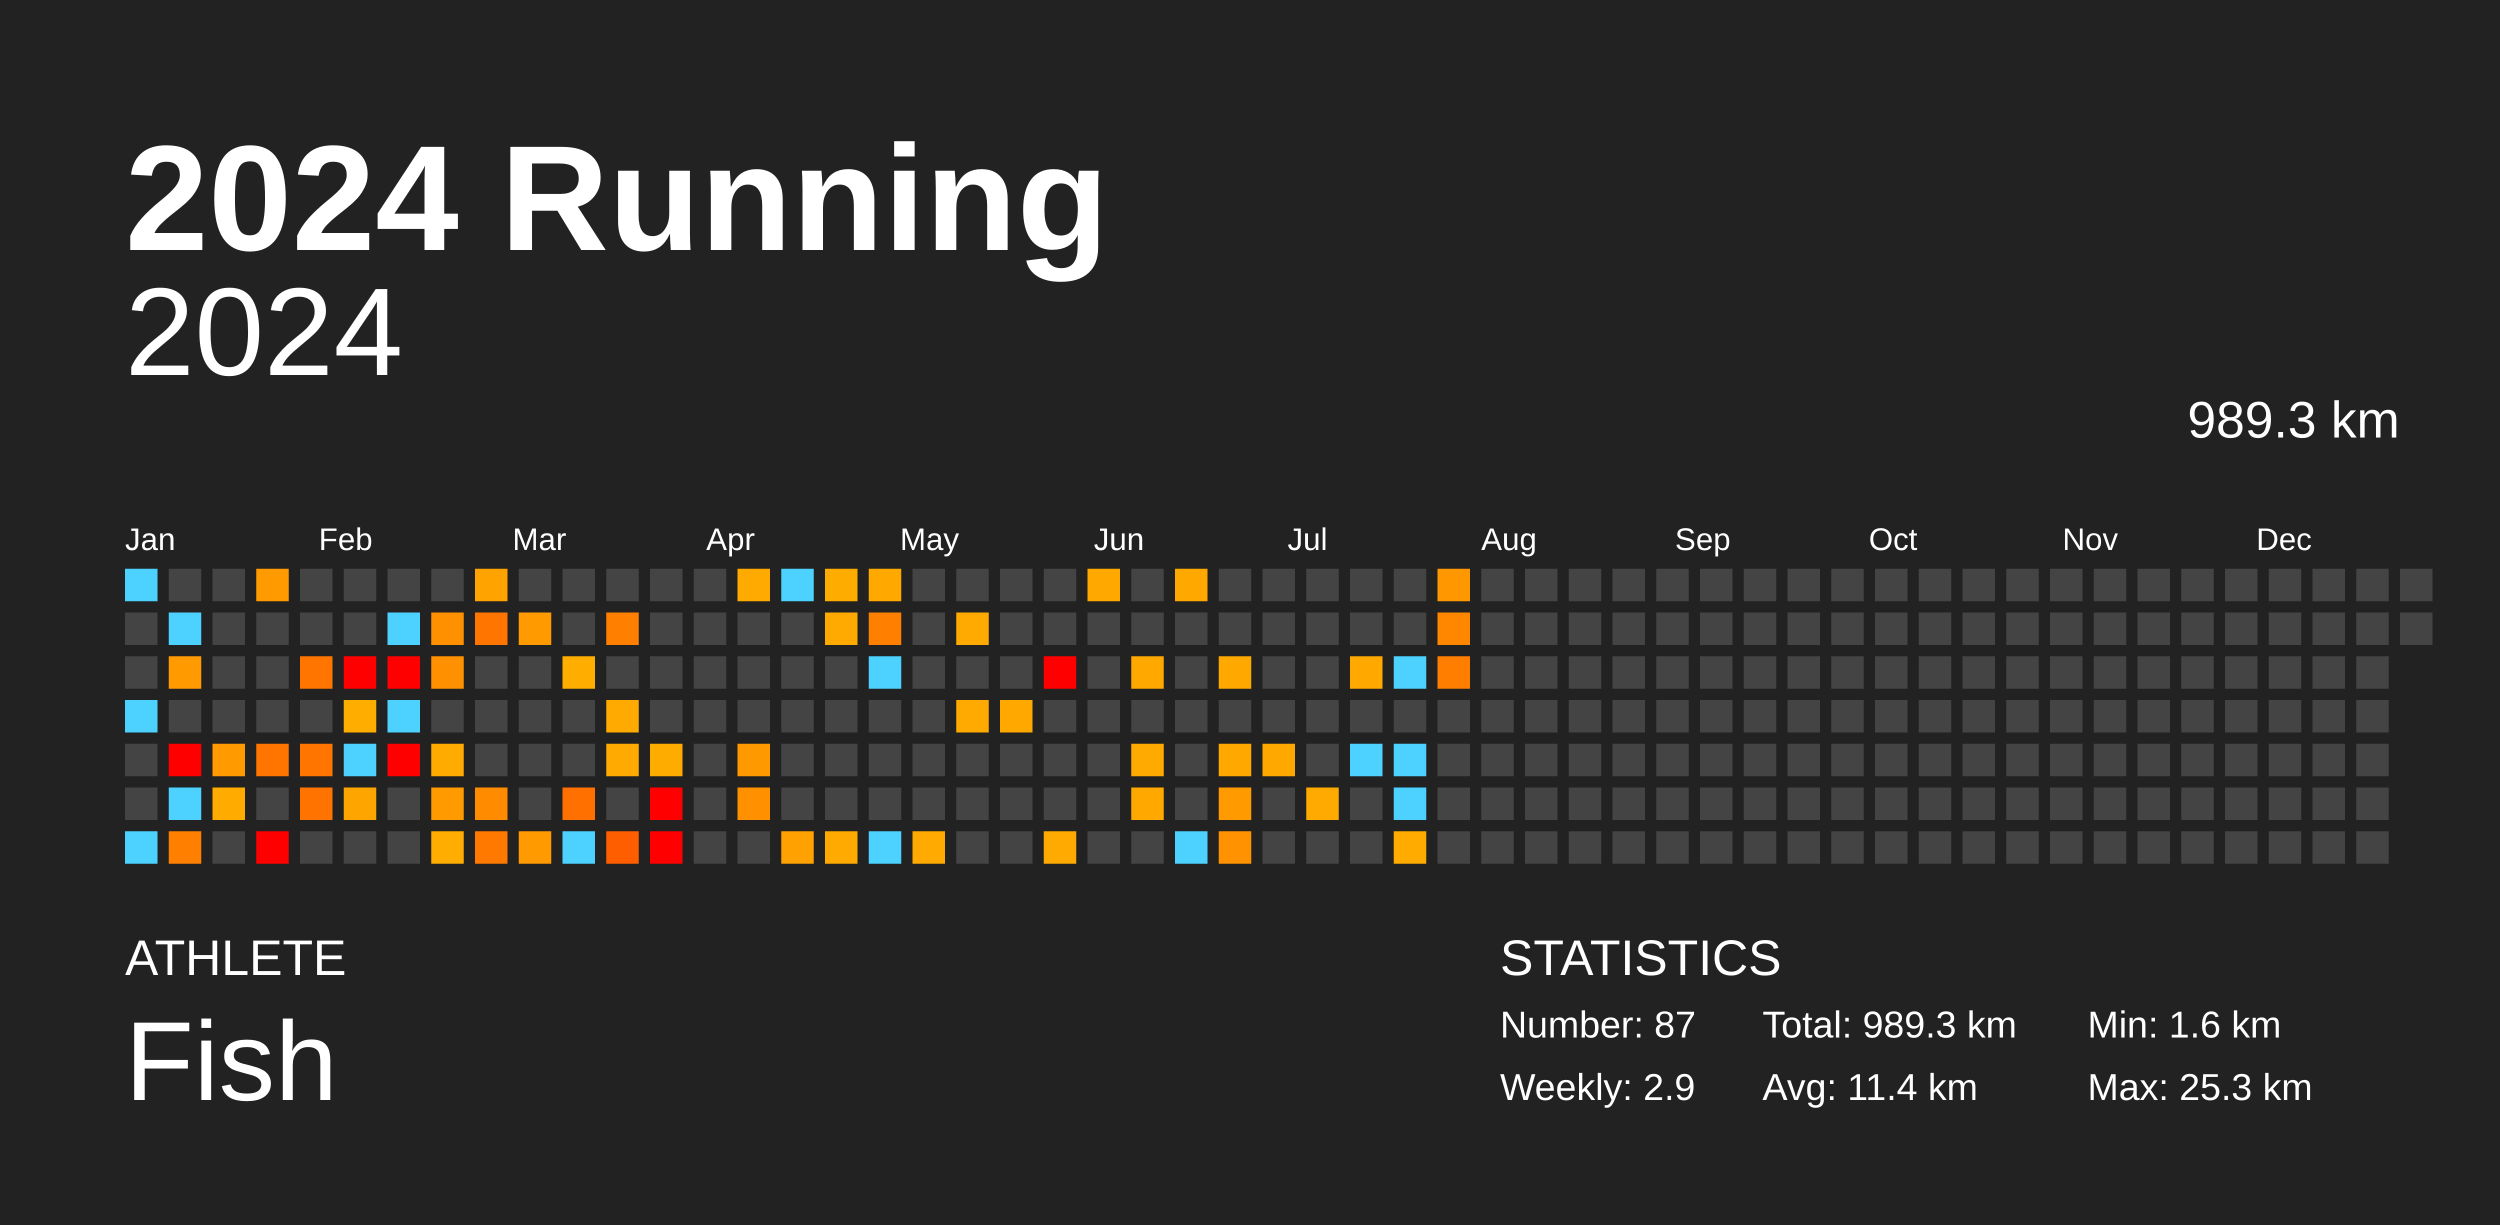
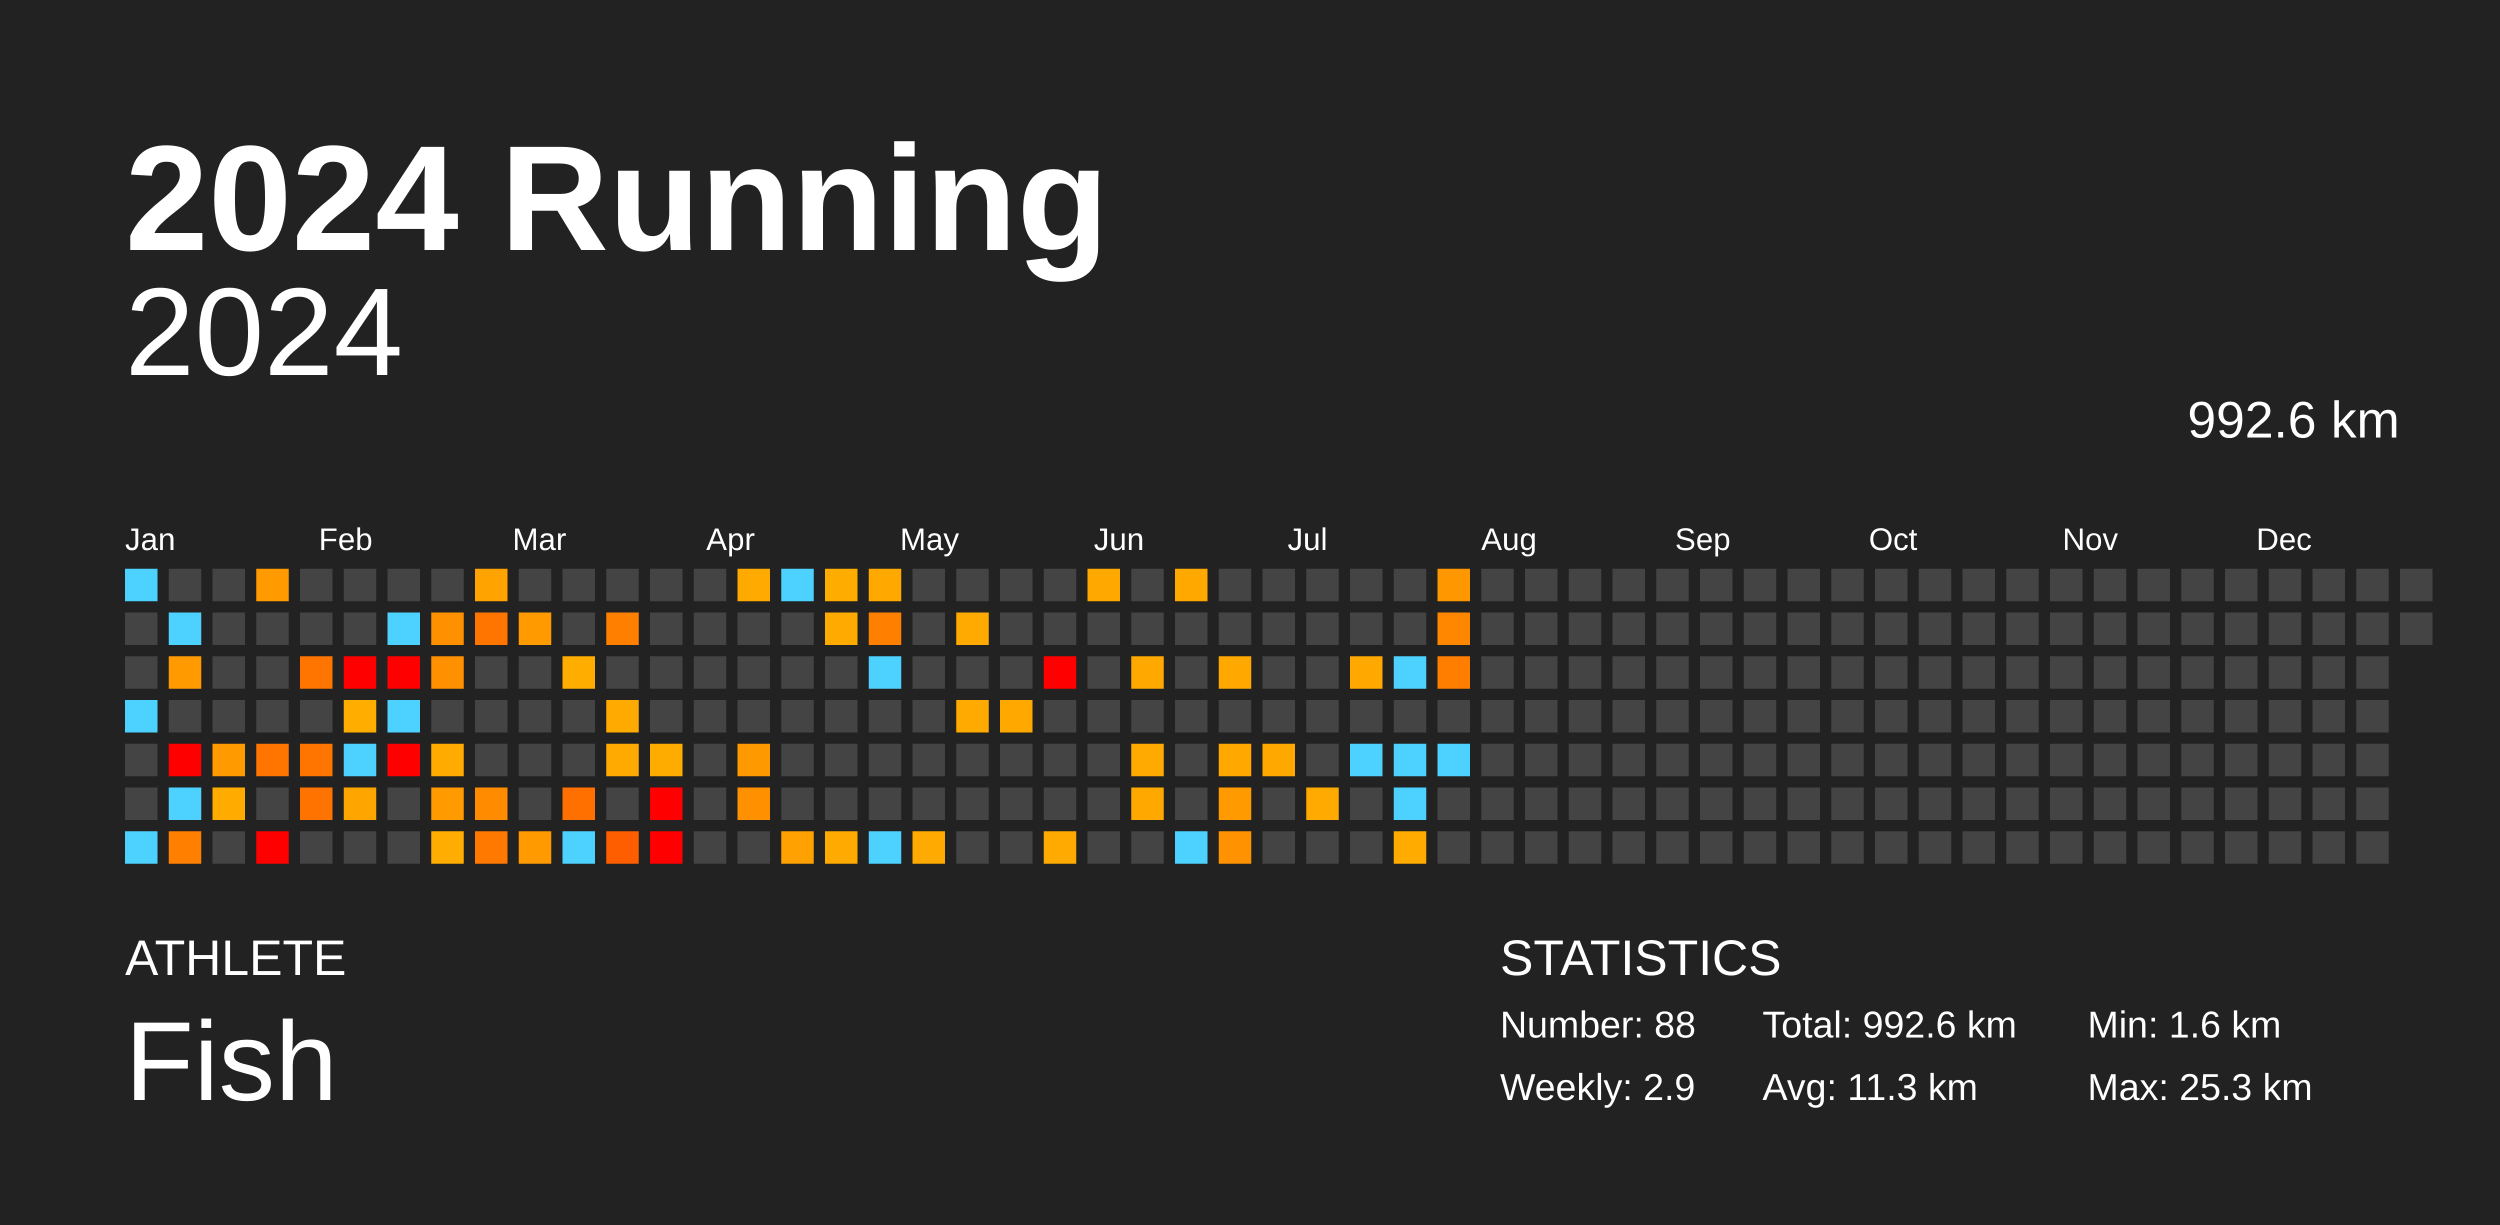
<svg xmlns="http://www.w3.org/2000/svg" baseProfile="full" height="98mm" version="1.1" viewBox="0,0,200,98" width="200mm">
  <defs />
  <rect fill="#222222" height="98" width="200" x="0" y="0" />
  <text fill="#FFFFFF" style="font-size:12px; font-family:Arial; font-weight:bold;" x="10" y="20">2024 Running</text>
  <text fill="#FFFFFF" style="font-size:4px; font-family:Arial" x="10" y="78">ATHLETE</text>
  <text fill="#FFFFFF" style="font-size:9px; font-family:Arial" x="10" y="88">Fish</text>
  <text fill="#FFFFFF" style="font-size:4px; font-family:Arial" x="120" y="78">STATISTICS</text>
-   <text fill="#FFFFFF" style="font-size:3px; font-family:Arial" x="120" y="83">Number: 87</text>
+   <text fill="#FFFFFF" style="font-size:3px; font-family:Arial" x="120" y="83">Number: 88</text>
  <text fill="#FFFFFF" style="font-size:3px; font-family:Arial" x="120" y="88">Weekly: 2.9</text>
-   <text fill="#FFFFFF" style="font-size:3px; font-family:Arial" x="141" y="83">Total: 989.3 km</text>
-   <text fill="#FFFFFF" style="font-size:3px; font-family:Arial" x="141" y="88">Avg: 11.4 km</text>
+   <text fill="#FFFFFF" style="font-size:3px; font-family:Arial" x="141" y="83">Total: 992.6 km</text>
+   <text fill="#FFFFFF" style="font-size:3px; font-family:Arial" x="141" y="88">Avg: 11.3 km</text>
  <text fill="#FFFFFF" style="font-size:3px; font-family:Arial" x="167" y="83">Min: 1.6 km</text>
  <text fill="#FFFFFF" style="font-size:3px; font-family:Arial" x="167" y="88">Max: 25.3 km</text>
  <text alignment-baseline="hanging" fill="#FFFFFF" style="font-size:10.0px; font-family:Arial;" x="10" y="30">2024</text>
-   <text alignment-baseline="hanging" fill="#FFFFFF" style="font-size:4.125px; font-family:Arial;" x="175" y="35">989.3 km</text>
+   <text alignment-baseline="hanging" fill="#FFFFFF" style="font-size:4.125px; font-family:Arial;" x="175" y="35">992.6 km</text>
  <text fill="#FFFFFF" style="font-size:2.5px; font-family:Arial" x="10.0" y="44">Jan</text>
  <text fill="#FFFFFF" style="font-size:2.5px; font-family:Arial" x="25.5" y="44">Feb</text>
  <text fill="#FFFFFF" style="font-size:2.5px; font-family:Arial" x="41.0" y="44">Mar</text>
  <text fill="#FFFFFF" style="font-size:2.5px; font-family:Arial" x="56.5" y="44">Apr</text>
  <text fill="#FFFFFF" style="font-size:2.5px; font-family:Arial" x="72.0" y="44">May</text>
  <text fill="#FFFFFF" style="font-size:2.5px; font-family:Arial" x="87.5" y="44">Jun</text>
  <text fill="#FFFFFF" style="font-size:2.5px; font-family:Arial" x="103.0" y="44">Jul</text>
  <text fill="#FFFFFF" style="font-size:2.5px; font-family:Arial" x="118.5" y="44">Aug</text>
  <text fill="#FFFFFF" style="font-size:2.5px; font-family:Arial" x="134.0" y="44">Sep</text>
  <text fill="#FFFFFF" style="font-size:2.5px; font-family:Arial" x="149.5" y="44">Oct</text>
  <text fill="#FFFFFF" style="font-size:2.5px; font-family:Arial" x="165.0" y="44">Nov</text>
  <text fill="#FFFFFF" style="font-size:2.5px; font-family:Arial" x="180.5" y="44">Dec</text>
  <rect fill="#4dd2ff" height="2.6" width="2.6" x="10.0" y="45.5" />
  <rect fill="#444444" height="2.6" width="2.6" x="10.0" y="49.0" />
  <rect fill="#444444" height="2.6" width="2.6" x="10.0" y="52.5" />
  <rect fill="#4dd2ff" height="2.6" width="2.6" x="10.0" y="56.0" />
  <rect fill="#444444" height="2.6" width="2.6" x="10.0" y="59.5" />
  <rect fill="#444444" height="2.6" width="2.6" x="10.0" y="63.0" />
  <rect fill="#4dd2ff" height="2.6" width="2.6" x="10.0" y="66.5" />
  <rect fill="#444444" height="2.6" width="2.6" x="13.5" y="45.5" />
  <rect fill="#4dd2ff" height="2.6" width="2.6" x="13.5" y="49.0" />
  <rect fill="#ff9b00" height="2.6" width="2.6" x="13.5" y="52.5" />
  <rect fill="#444444" height="2.6" width="2.6" x="13.5" y="56.0" />
  <rect fill="red" height="2.6" width="2.6" x="13.5" y="59.5" />
  <rect fill="#4dd2ff" height="2.6" width="2.6" x="13.5" y="63.0" />
  <rect fill="#ff7f00" height="2.6" width="2.6" x="13.5" y="66.5" />
  <rect fill="#444444" height="2.6" width="2.6" x="17.0" y="45.5" />
  <rect fill="#444444" height="2.6" width="2.6" x="17.0" y="49.0" />
  <rect fill="#444444" height="2.6" width="2.6" x="17.0" y="52.5" />
  <rect fill="#444444" height="2.6" width="2.6" x="17.0" y="56.0" />
  <rect fill="#ff9b00" height="2.6" width="2.6" x="17.0" y="59.5" />
  <rect fill="#ffab00" height="2.6" width="2.6" x="17.0" y="63.0" />
  <rect fill="#444444" height="2.6" width="2.6" x="17.0" y="66.5" />
  <rect fill="#ff9b00" height="2.6" width="2.6" x="20.5" y="45.5" />
  <rect fill="#444444" height="2.6" width="2.6" x="20.5" y="49.0" />
  <rect fill="#444444" height="2.6" width="2.6" x="20.5" y="52.5" />
  <rect fill="#444444" height="2.6" width="2.6" x="20.5" y="56.0" />
  <rect fill="#ff7500" height="2.6" width="2.6" x="20.5" y="59.5" />
  <rect fill="#444444" height="2.6" width="2.6" x="20.5" y="63.0" />
  <rect fill="red" height="2.6" width="2.6" x="20.5" y="66.5" />
  <rect fill="#444444" height="2.6" width="2.6" x="24.0" y="45.5" />
  <rect fill="#444444" height="2.6" width="2.6" x="24.0" y="49.0" />
  <rect fill="#ff7500" height="2.6" width="2.6" x="24.0" y="52.5" />
  <rect fill="#444444" height="2.6" width="2.6" x="24.0" y="56.0" />
  <rect fill="#ff7500" height="2.6" width="2.6" x="24.0" y="59.5" />
  <rect fill="#ff7400" height="2.6" width="2.6" x="24.0" y="63.0" />
  <rect fill="#444444" height="2.6" width="2.6" x="24.0" y="66.5" />
  <rect fill="#444444" height="2.6" width="2.6" x="27.5" y="45.5" />
  <rect fill="#444444" height="2.6" width="2.6" x="27.5" y="49.0" />
  <rect fill="red" height="2.6" width="2.6" x="27.5" y="52.5" />
  <rect fill="#ffae00" height="2.6" width="2.6" x="27.5" y="56.0" />
  <rect fill="#4dd2ff" height="2.6" width="2.6" x="27.5" y="59.5" />
  <rect fill="#ffa500" height="2.6" width="2.6" x="27.5" y="63.0" />
  <rect fill="#444444" height="2.6" width="2.6" x="27.5" y="66.5" />
  <rect fill="#444444" height="2.6" width="2.6" x="31.0" y="45.5" />
  <rect fill="#4dd2ff" height="2.6" width="2.6" x="31.0" y="49.0" />
  <rect fill="red" height="2.6" width="2.6" x="31.0" y="52.5" />
  <rect fill="#4dd2ff" height="2.6" width="2.6" x="31.0" y="56.0" />
  <rect fill="red" height="2.6" width="2.6" x="31.0" y="59.5" />
  <rect fill="#444444" height="2.6" width="2.6" x="31.0" y="63.0" />
  <rect fill="#444444" height="2.6" width="2.6" x="31.0" y="66.5" />
  <rect fill="#444444" height="2.6" width="2.6" x="34.5" y="45.5" />
  <rect fill="#ff9000" height="2.6" width="2.6" x="34.5" y="49.0" />
  <rect fill="#ff9100" height="2.6" width="2.6" x="34.5" y="52.5" />
  <rect fill="#444444" height="2.6" width="2.6" x="34.5" y="56.0" />
  <rect fill="#ffab00" height="2.6" width="2.6" x="34.5" y="59.5" />
  <rect fill="#ff9a00" height="2.6" width="2.6" x="34.5" y="63.0" />
  <rect fill="#ffad00" height="2.6" width="2.6" x="34.5" y="66.5" />
  <rect fill="#ffa300" height="2.6" width="2.6" x="38.0" y="45.5" />
  <rect fill="#ff7500" height="2.6" width="2.6" x="38.0" y="49.0" />
  <rect fill="#444444" height="2.6" width="2.6" x="38.0" y="52.5" />
  <rect fill="#444444" height="2.6" width="2.6" x="38.0" y="56.0" />
  <rect fill="#444444" height="2.6" width="2.6" x="38.0" y="59.5" />
  <rect fill="#ff8c00" height="2.6" width="2.6" x="38.0" y="63.0" />
  <rect fill="#ff7800" height="2.6" width="2.6" x="38.0" y="66.5" />
  <rect fill="#444444" height="2.6" width="2.6" x="41.5" y="45.5" />
  <rect fill="#ff9b00" height="2.6" width="2.6" x="41.5" y="49.0" />
  <rect fill="#444444" height="2.6" width="2.6" x="41.5" y="52.5" />
  <rect fill="#444444" height="2.6" width="2.6" x="41.5" y="56.0" />
  <rect fill="#444444" height="2.6" width="2.6" x="41.5" y="59.5" />
  <rect fill="#444444" height="2.6" width="2.6" x="41.5" y="63.0" />
  <rect fill="#ff9a00" height="2.6" width="2.6" x="41.5" y="66.5" />
  <rect fill="#444444" height="2.6" width="2.6" x="45.0" y="45.5" />
  <rect fill="#444444" height="2.6" width="2.6" x="45.0" y="49.0" />
  <rect fill="#ffae00" height="2.6" width="2.6" x="45.0" y="52.5" />
  <rect fill="#444444" height="2.6" width="2.6" x="45.0" y="56.0" />
  <rect fill="#444444" height="2.6" width="2.6" x="45.0" y="59.5" />
  <rect fill="#ff7000" height="2.6" width="2.6" x="45.0" y="63.0" />
  <rect fill="#4dd2ff" height="2.6" width="2.6" x="45.0" y="66.5" />
  <rect fill="#444444" height="2.6" width="2.6" x="48.5" y="45.5" />
  <rect fill="#ff7f00" height="2.6" width="2.6" x="48.5" y="49.0" />
  <rect fill="#444444" height="2.6" width="2.6" x="48.5" y="52.5" />
  <rect fill="#ffaa00" height="2.6" width="2.6" x="48.5" y="56.0" />
  <rect fill="#ffaa00" height="2.6" width="2.6" x="48.5" y="59.5" />
  <rect fill="#444444" height="2.6" width="2.6" x="48.5" y="63.0" />
  <rect fill="#ff5e00" height="2.6" width="2.6" x="48.5" y="66.5" />
  <rect fill="#444444" height="2.6" width="2.6" x="52.0" y="45.5" />
  <rect fill="#444444" height="2.6" width="2.6" x="52.0" y="49.0" />
  <rect fill="#444444" height="2.6" width="2.6" x="52.0" y="52.5" />
  <rect fill="#444444" height="2.6" width="2.6" x="52.0" y="56.0" />
  <rect fill="#ffac00" height="2.6" width="2.6" x="52.0" y="59.5" />
  <rect fill="red" height="2.6" width="2.6" x="52.0" y="63.0" />
  <rect fill="red" height="2.6" width="2.6" x="52.0" y="66.5" />
  <rect fill="#444444" height="2.6" width="2.6" x="55.5" y="45.5" />
  <rect fill="#444444" height="2.6" width="2.6" x="55.5" y="49.0" />
  <rect fill="#444444" height="2.6" width="2.6" x="55.5" y="52.5" />
  <rect fill="#444444" height="2.6" width="2.6" x="55.5" y="56.0" />
  <rect fill="#444444" height="2.6" width="2.6" x="55.5" y="59.5" />
  <rect fill="#444444" height="2.6" width="2.6" x="55.5" y="63.0" />
  <rect fill="#444444" height="2.6" width="2.6" x="55.5" y="66.5" />
  <rect fill="#ffaa00" height="2.6" width="2.6" x="59.0" y="45.5" />
  <rect fill="#444444" height="2.6" width="2.6" x="59.0" y="49.0" />
  <rect fill="#444444" height="2.6" width="2.6" x="59.0" y="52.5" />
  <rect fill="#444444" height="2.6" width="2.6" x="59.0" y="56.0" />
  <rect fill="#ff9900" height="2.6" width="2.6" x="59.0" y="59.5" />
  <rect fill="#ff9100" height="2.6" width="2.6" x="59.0" y="63.0" />
  <rect fill="#444444" height="2.6" width="2.6" x="59.0" y="66.5" />
  <rect fill="#4dd2ff" height="2.6" width="2.6" x="62.5" y="45.5" />
  <rect fill="#444444" height="2.6" width="2.6" x="62.5" y="49.0" />
  <rect fill="#444444" height="2.6" width="2.6" x="62.5" y="52.5" />
  <rect fill="#444444" height="2.6" width="2.6" x="62.5" y="56.0" />
  <rect fill="#444444" height="2.6" width="2.6" x="62.5" y="59.5" />
  <rect fill="#444444" height="2.6" width="2.6" x="62.5" y="63.0" />
  <rect fill="#ffa100" height="2.6" width="2.6" x="62.5" y="66.5" />
  <rect fill="#ffac00" height="2.6" width="2.6" x="66.0" y="45.5" />
  <rect fill="#ffaa00" height="2.6" width="2.6" x="66.0" y="49.0" />
  <rect fill="#444444" height="2.6" width="2.6" x="66.0" y="52.5" />
  <rect fill="#444444" height="2.6" width="2.6" x="66.0" y="56.0" />
  <rect fill="#444444" height="2.6" width="2.6" x="66.0" y="59.5" />
  <rect fill="#444444" height="2.6" width="2.6" x="66.0" y="63.0" />
  <rect fill="#ffaa00" height="2.6" width="2.6" x="66.0" y="66.5" />
  <rect fill="#ffa800" height="2.6" width="2.6" x="69.5" y="45.5" />
  <rect fill="#ff7f00" height="2.6" width="2.6" x="69.5" y="49.0" />
  <rect fill="#4dd2ff" height="2.6" width="2.6" x="69.5" y="52.5" />
  <rect fill="#444444" height="2.6" width="2.6" x="69.5" y="56.0" />
  <rect fill="#444444" height="2.6" width="2.6" x="69.5" y="59.5" />
  <rect fill="#444444" height="2.6" width="2.6" x="69.5" y="63.0" />
  <rect fill="#4dd2ff" height="2.6" width="2.6" x="69.5" y="66.5" />
  <rect fill="#444444" height="2.6" width="2.6" x="73.0" y="45.5" />
  <rect fill="#444444" height="2.6" width="2.6" x="73.0" y="49.0" />
  <rect fill="#444444" height="2.6" width="2.6" x="73.0" y="52.5" />
  <rect fill="#444444" height="2.6" width="2.6" x="73.0" y="56.0" />
  <rect fill="#444444" height="2.6" width="2.6" x="73.0" y="59.5" />
  <rect fill="#444444" height="2.6" width="2.6" x="73.0" y="63.0" />
  <rect fill="#ffaa00" height="2.6" width="2.6" x="73.0" y="66.5" />
  <rect fill="#444444" height="2.6" width="2.6" x="76.5" y="45.5" />
  <rect fill="#ffaa00" height="2.6" width="2.6" x="76.5" y="49.0" />
  <rect fill="#444444" height="2.6" width="2.6" x="76.5" y="52.5" />
  <rect fill="#ffaa00" height="2.6" width="2.6" x="76.5" y="56.0" />
  <rect fill="#444444" height="2.6" width="2.6" x="76.5" y="59.5" />
  <rect fill="#444444" height="2.6" width="2.6" x="76.5" y="63.0" />
  <rect fill="#444444" height="2.6" width="2.6" x="76.5" y="66.5" />
  <rect fill="#444444" height="2.6" width="2.6" x="80.0" y="45.5" />
  <rect fill="#444444" height="2.6" width="2.6" x="80.0" y="49.0" />
  <rect fill="#444444" height="2.6" width="2.6" x="80.0" y="52.5" />
  <rect fill="#ffa800" height="2.6" width="2.6" x="80.0" y="56.0" />
  <rect fill="#444444" height="2.6" width="2.6" x="80.0" y="59.5" />
  <rect fill="#444444" height="2.6" width="2.6" x="80.0" y="63.0" />
  <rect fill="#444444" height="2.6" width="2.6" x="80.0" y="66.5" />
  <rect fill="#444444" height="2.6" width="2.6" x="83.5" y="45.5" />
  <rect fill="#444444" height="2.6" width="2.6" x="83.5" y="49.0" />
  <rect fill="red" height="2.6" width="2.6" x="83.5" y="52.5" />
  <rect fill="#444444" height="2.6" width="2.6" x="83.5" y="56.0" />
  <rect fill="#444444" height="2.6" width="2.6" x="83.5" y="59.5" />
  <rect fill="#444444" height="2.6" width="2.6" x="83.5" y="63.0" />
  <rect fill="#ffaa00" height="2.6" width="2.6" x="83.5" y="66.5" />
  <rect fill="#ffa900" height="2.6" width="2.6" x="87.0" y="45.5" />
  <rect fill="#444444" height="2.6" width="2.6" x="87.0" y="49.0" />
  <rect fill="#444444" height="2.6" width="2.6" x="87.0" y="52.5" />
  <rect fill="#444444" height="2.6" width="2.6" x="87.0" y="56.0" />
  <rect fill="#444444" height="2.6" width="2.6" x="87.0" y="59.5" />
  <rect fill="#444444" height="2.6" width="2.6" x="87.0" y="63.0" />
  <rect fill="#444444" height="2.6" width="2.6" x="87.0" y="66.5" />
  <rect fill="#444444" height="2.6" width="2.6" x="90.5" y="45.5" />
  <rect fill="#444444" height="2.6" width="2.6" x="90.5" y="49.0" />
  <rect fill="#ffa800" height="2.6" width="2.6" x="90.5" y="52.5" />
  <rect fill="#444444" height="2.6" width="2.6" x="90.5" y="56.0" />
  <rect fill="#ffaa00" height="2.6" width="2.6" x="90.5" y="59.5" />
  <rect fill="#ffa900" height="2.6" width="2.6" x="90.5" y="63.0" />
  <rect fill="#444444" height="2.6" width="2.6" x="90.5" y="66.5" />
  <rect fill="#ffa900" height="2.6" width="2.6" x="94.0" y="45.5" />
  <rect fill="#444444" height="2.6" width="2.6" x="94.0" y="49.0" />
  <rect fill="#444444" height="2.6" width="2.6" x="94.0" y="52.5" />
  <rect fill="#444444" height="2.6" width="2.6" x="94.0" y="56.0" />
  <rect fill="#444444" height="2.6" width="2.6" x="94.0" y="59.5" />
  <rect fill="#444444" height="2.6" width="2.6" x="94.0" y="63.0" />
  <rect fill="#4dd2ff" height="2.6" width="2.6" x="94.0" y="66.5" />
  <rect fill="#444444" height="2.6" width="2.6" x="97.5" y="45.5" />
  <rect fill="#444444" height="2.6" width="2.6" x="97.5" y="49.0" />
  <rect fill="#ffa900" height="2.6" width="2.6" x="97.5" y="52.5" />
  <rect fill="#444444" height="2.6" width="2.6" x="97.5" y="56.0" />
  <rect fill="#ffa800" height="2.6" width="2.6" x="97.5" y="59.5" />
  <rect fill="#ff9b00" height="2.6" width="2.6" x="97.5" y="63.0" />
  <rect fill="#ff9200" height="2.6" width="2.6" x="97.5" y="66.5" />
  <rect fill="#444444" height="2.6" width="2.6" x="101.0" y="45.5" />
  <rect fill="#444444" height="2.6" width="2.6" x="101.0" y="49.0" />
  <rect fill="#444444" height="2.6" width="2.6" x="101.0" y="52.5" />
  <rect fill="#444444" height="2.6" width="2.6" x="101.0" y="56.0" />
  <rect fill="#ffa900" height="2.6" width="2.6" x="101.0" y="59.5" />
  <rect fill="#444444" height="2.6" width="2.6" x="101.0" y="63.0" />
  <rect fill="#444444" height="2.6" width="2.6" x="101.0" y="66.5" />
  <rect fill="#444444" height="2.6" width="2.6" x="104.5" y="45.5" />
  <rect fill="#444444" height="2.6" width="2.6" x="104.5" y="49.0" />
  <rect fill="#444444" height="2.6" width="2.6" x="104.5" y="52.5" />
  <rect fill="#444444" height="2.6" width="2.6" x="104.5" y="56.0" />
  <rect fill="#444444" height="2.6" width="2.6" x="104.5" y="59.5" />
  <rect fill="#ffaa00" height="2.6" width="2.6" x="104.5" y="63.0" />
  <rect fill="#444444" height="2.6" width="2.6" x="104.5" y="66.5" />
  <rect fill="#444444" height="2.6" width="2.6" x="108.0" y="45.5" />
  <rect fill="#444444" height="2.6" width="2.6" x="108.0" y="49.0" />
  <rect fill="#ffa900" height="2.6" width="2.6" x="108.0" y="52.5" />
  <rect fill="#444444" height="2.6" width="2.6" x="108.0" y="56.0" />
  <rect fill="#4dd2ff" height="2.6" width="2.6" x="108.0" y="59.5" />
  <rect fill="#444444" height="2.6" width="2.6" x="108.0" y="63.0" />
  <rect fill="#444444" height="2.6" width="2.6" x="108.0" y="66.5" />
  <rect fill="#444444" height="2.6" width="2.6" x="111.5" y="45.5" />
  <rect fill="#444444" height="2.6" width="2.6" x="111.5" y="49.0" />
  <rect fill="#4dd2ff" height="2.6" width="2.6" x="111.5" y="52.5" />
  <rect fill="#444444" height="2.6" width="2.6" x="111.5" y="56.0" />
  <rect fill="#4dd2ff" height="2.6" width="2.6" x="111.5" y="59.5" />
  <rect fill="#4dd2ff" height="2.6" width="2.6" x="111.5" y="63.0" />
  <rect fill="#ffab00" height="2.6" width="2.6" x="111.5" y="66.5" />
  <rect fill="#ff9700" height="2.6" width="2.6" x="115.0" y="45.5" />
  <rect fill="#ff8700" height="2.6" width="2.6" x="115.0" y="49.0" />
  <rect fill="#ff7e00" height="2.6" width="2.6" x="115.0" y="52.5" />
  <rect fill="#444444" height="2.6" width="2.6" x="115.0" y="56.0" />
-   <rect fill="#444444" height="2.6" width="2.6" x="115.0" y="59.5" />
+   <rect fill="#4dd2ff" height="2.6" width="2.6" x="115.0" y="59.5" />
  <rect fill="#444444" height="2.6" width="2.6" x="115.0" y="63.0" />
  <rect fill="#444444" height="2.6" width="2.6" x="115.0" y="66.5" />
  <rect fill="#444444" height="2.6" width="2.6" x="118.5" y="45.5" />
  <rect fill="#444444" height="2.6" width="2.6" x="118.5" y="49.0" />
  <rect fill="#444444" height="2.6" width="2.6" x="118.5" y="52.5" />
  <rect fill="#444444" height="2.6" width="2.6" x="118.5" y="56.0" />
  <rect fill="#444444" height="2.6" width="2.6" x="118.5" y="59.5" />
  <rect fill="#444444" height="2.6" width="2.6" x="118.5" y="63.0" />
  <rect fill="#444444" height="2.6" width="2.6" x="118.5" y="66.5" />
  <rect fill="#444444" height="2.6" width="2.6" x="122.0" y="45.5" />
  <rect fill="#444444" height="2.6" width="2.6" x="122.0" y="49.0" />
  <rect fill="#444444" height="2.6" width="2.6" x="122.0" y="52.5" />
  <rect fill="#444444" height="2.6" width="2.6" x="122.0" y="56.0" />
  <rect fill="#444444" height="2.6" width="2.6" x="122.0" y="59.5" />
  <rect fill="#444444" height="2.6" width="2.6" x="122.0" y="63.0" />
  <rect fill="#444444" height="2.6" width="2.6" x="122.0" y="66.5" />
  <rect fill="#444444" height="2.6" width="2.6" x="125.5" y="45.5" />
  <rect fill="#444444" height="2.6" width="2.6" x="125.5" y="49.0" />
  <rect fill="#444444" height="2.6" width="2.6" x="125.5" y="52.5" />
  <rect fill="#444444" height="2.6" width="2.6" x="125.5" y="56.0" />
  <rect fill="#444444" height="2.6" width="2.6" x="125.5" y="59.5" />
  <rect fill="#444444" height="2.6" width="2.6" x="125.5" y="63.0" />
  <rect fill="#444444" height="2.6" width="2.6" x="125.5" y="66.5" />
  <rect fill="#444444" height="2.6" width="2.6" x="129.0" y="45.5" />
  <rect fill="#444444" height="2.6" width="2.6" x="129.0" y="49.0" />
  <rect fill="#444444" height="2.6" width="2.6" x="129.0" y="52.5" />
  <rect fill="#444444" height="2.6" width="2.6" x="129.0" y="56.0" />
  <rect fill="#444444" height="2.6" width="2.6" x="129.0" y="59.5" />
  <rect fill="#444444" height="2.6" width="2.6" x="129.0" y="63.0" />
  <rect fill="#444444" height="2.6" width="2.6" x="129.0" y="66.5" />
  <rect fill="#444444" height="2.6" width="2.6" x="132.5" y="45.5" />
  <rect fill="#444444" height="2.6" width="2.6" x="132.5" y="49.0" />
  <rect fill="#444444" height="2.6" width="2.6" x="132.5" y="52.5" />
  <rect fill="#444444" height="2.6" width="2.6" x="132.5" y="56.0" />
  <rect fill="#444444" height="2.6" width="2.6" x="132.5" y="59.5" />
  <rect fill="#444444" height="2.6" width="2.6" x="132.5" y="63.0" />
  <rect fill="#444444" height="2.6" width="2.6" x="132.5" y="66.5" />
  <rect fill="#444444" height="2.6" width="2.6" x="136.0" y="45.5" />
  <rect fill="#444444" height="2.6" width="2.6" x="136.0" y="49.0" />
  <rect fill="#444444" height="2.6" width="2.6" x="136.0" y="52.5" />
  <rect fill="#444444" height="2.6" width="2.6" x="136.0" y="56.0" />
  <rect fill="#444444" height="2.6" width="2.6" x="136.0" y="59.5" />
  <rect fill="#444444" height="2.6" width="2.6" x="136.0" y="63.0" />
  <rect fill="#444444" height="2.6" width="2.6" x="136.0" y="66.5" />
  <rect fill="#444444" height="2.6" width="2.6" x="139.5" y="45.5" />
  <rect fill="#444444" height="2.6" width="2.6" x="139.5" y="49.0" />
  <rect fill="#444444" height="2.6" width="2.6" x="139.5" y="52.5" />
  <rect fill="#444444" height="2.6" width="2.6" x="139.5" y="56.0" />
  <rect fill="#444444" height="2.6" width="2.6" x="139.5" y="59.5" />
  <rect fill="#444444" height="2.6" width="2.6" x="139.5" y="63.0" />
  <rect fill="#444444" height="2.6" width="2.6" x="139.5" y="66.5" />
  <rect fill="#444444" height="2.6" width="2.6" x="143.0" y="45.5" />
  <rect fill="#444444" height="2.6" width="2.6" x="143.0" y="49.0" />
  <rect fill="#444444" height="2.6" width="2.6" x="143.0" y="52.5" />
  <rect fill="#444444" height="2.6" width="2.6" x="143.0" y="56.0" />
  <rect fill="#444444" height="2.6" width="2.6" x="143.0" y="59.5" />
  <rect fill="#444444" height="2.6" width="2.6" x="143.0" y="63.0" />
  <rect fill="#444444" height="2.6" width="2.6" x="143.0" y="66.5" />
  <rect fill="#444444" height="2.6" width="2.6" x="146.5" y="45.5" />
  <rect fill="#444444" height="2.6" width="2.6" x="146.5" y="49.0" />
  <rect fill="#444444" height="2.6" width="2.6" x="146.5" y="52.5" />
  <rect fill="#444444" height="2.6" width="2.6" x="146.5" y="56.0" />
  <rect fill="#444444" height="2.6" width="2.6" x="146.5" y="59.5" />
  <rect fill="#444444" height="2.6" width="2.6" x="146.5" y="63.0" />
  <rect fill="#444444" height="2.6" width="2.6" x="146.5" y="66.5" />
  <rect fill="#444444" height="2.6" width="2.6" x="150.0" y="45.5" />
  <rect fill="#444444" height="2.6" width="2.6" x="150.0" y="49.0" />
  <rect fill="#444444" height="2.6" width="2.6" x="150.0" y="52.5" />
  <rect fill="#444444" height="2.6" width="2.6" x="150.0" y="56.0" />
  <rect fill="#444444" height="2.6" width="2.6" x="150.0" y="59.5" />
  <rect fill="#444444" height="2.6" width="2.6" x="150.0" y="63.0" />
  <rect fill="#444444" height="2.6" width="2.6" x="150.0" y="66.5" />
  <rect fill="#444444" height="2.6" width="2.6" x="153.5" y="45.5" />
  <rect fill="#444444" height="2.6" width="2.6" x="153.5" y="49.0" />
  <rect fill="#444444" height="2.6" width="2.6" x="153.5" y="52.5" />
  <rect fill="#444444" height="2.6" width="2.6" x="153.5" y="56.0" />
  <rect fill="#444444" height="2.6" width="2.6" x="153.5" y="59.5" />
  <rect fill="#444444" height="2.6" width="2.6" x="153.5" y="63.0" />
  <rect fill="#444444" height="2.6" width="2.6" x="153.5" y="66.5" />
  <rect fill="#444444" height="2.6" width="2.6" x="157.0" y="45.5" />
  <rect fill="#444444" height="2.6" width="2.6" x="157.0" y="49.0" />
  <rect fill="#444444" height="2.6" width="2.6" x="157.0" y="52.5" />
  <rect fill="#444444" height="2.6" width="2.6" x="157.0" y="56.0" />
  <rect fill="#444444" height="2.6" width="2.6" x="157.0" y="59.5" />
  <rect fill="#444444" height="2.6" width="2.6" x="157.0" y="63.0" />
  <rect fill="#444444" height="2.6" width="2.6" x="157.0" y="66.5" />
  <rect fill="#444444" height="2.6" width="2.6" x="160.5" y="45.5" />
  <rect fill="#444444" height="2.6" width="2.6" x="160.5" y="49.0" />
  <rect fill="#444444" height="2.6" width="2.6" x="160.5" y="52.5" />
  <rect fill="#444444" height="2.6" width="2.6" x="160.5" y="56.0" />
  <rect fill="#444444" height="2.6" width="2.6" x="160.5" y="59.5" />
  <rect fill="#444444" height="2.6" width="2.6" x="160.5" y="63.0" />
  <rect fill="#444444" height="2.6" width="2.6" x="160.5" y="66.5" />
  <rect fill="#444444" height="2.6" width="2.6" x="164.0" y="45.5" />
  <rect fill="#444444" height="2.6" width="2.6" x="164.0" y="49.0" />
  <rect fill="#444444" height="2.6" width="2.6" x="164.0" y="52.5" />
  <rect fill="#444444" height="2.6" width="2.6" x="164.0" y="56.0" />
  <rect fill="#444444" height="2.6" width="2.6" x="164.0" y="59.5" />
  <rect fill="#444444" height="2.6" width="2.6" x="164.0" y="63.0" />
  <rect fill="#444444" height="2.6" width="2.6" x="164.0" y="66.5" />
  <rect fill="#444444" height="2.6" width="2.6" x="167.5" y="45.5" />
  <rect fill="#444444" height="2.6" width="2.6" x="167.5" y="49.0" />
  <rect fill="#444444" height="2.6" width="2.6" x="167.5" y="52.5" />
  <rect fill="#444444" height="2.6" width="2.6" x="167.5" y="56.0" />
  <rect fill="#444444" height="2.6" width="2.6" x="167.5" y="59.5" />
  <rect fill="#444444" height="2.6" width="2.6" x="167.5" y="63.0" />
  <rect fill="#444444" height="2.6" width="2.6" x="167.5" y="66.5" />
  <rect fill="#444444" height="2.6" width="2.6" x="171.0" y="45.5" />
  <rect fill="#444444" height="2.6" width="2.6" x="171.0" y="49.0" />
  <rect fill="#444444" height="2.6" width="2.6" x="171.0" y="52.5" />
  <rect fill="#444444" height="2.6" width="2.6" x="171.0" y="56.0" />
  <rect fill="#444444" height="2.6" width="2.6" x="171.0" y="59.5" />
  <rect fill="#444444" height="2.6" width="2.6" x="171.0" y="63.0" />
  <rect fill="#444444" height="2.6" width="2.6" x="171.0" y="66.5" />
  <rect fill="#444444" height="2.6" width="2.6" x="174.5" y="45.5" />
  <rect fill="#444444" height="2.6" width="2.6" x="174.5" y="49.0" />
  <rect fill="#444444" height="2.6" width="2.6" x="174.5" y="52.5" />
  <rect fill="#444444" height="2.6" width="2.6" x="174.5" y="56.0" />
  <rect fill="#444444" height="2.6" width="2.6" x="174.5" y="59.5" />
  <rect fill="#444444" height="2.6" width="2.6" x="174.5" y="63.0" />
  <rect fill="#444444" height="2.6" width="2.6" x="174.5" y="66.5" />
  <rect fill="#444444" height="2.6" width="2.6" x="178.0" y="45.5" />
  <rect fill="#444444" height="2.6" width="2.6" x="178.0" y="49.0" />
  <rect fill="#444444" height="2.6" width="2.6" x="178.0" y="52.5" />
  <rect fill="#444444" height="2.6" width="2.6" x="178.0" y="56.0" />
  <rect fill="#444444" height="2.6" width="2.6" x="178.0" y="59.5" />
  <rect fill="#444444" height="2.6" width="2.6" x="178.0" y="63.0" />
  <rect fill="#444444" height="2.6" width="2.6" x="178.0" y="66.5" />
  <rect fill="#444444" height="2.6" width="2.6" x="181.5" y="45.5" />
  <rect fill="#444444" height="2.6" width="2.6" x="181.5" y="49.0" />
  <rect fill="#444444" height="2.6" width="2.6" x="181.5" y="52.5" />
  <rect fill="#444444" height="2.6" width="2.6" x="181.5" y="56.0" />
  <rect fill="#444444" height="2.6" width="2.6" x="181.5" y="59.5" />
  <rect fill="#444444" height="2.6" width="2.6" x="181.5" y="63.0" />
  <rect fill="#444444" height="2.6" width="2.6" x="181.5" y="66.5" />
  <rect fill="#444444" height="2.6" width="2.6" x="185.0" y="45.5" />
  <rect fill="#444444" height="2.6" width="2.6" x="185.0" y="49.0" />
  <rect fill="#444444" height="2.6" width="2.6" x="185.0" y="52.5" />
  <rect fill="#444444" height="2.6" width="2.6" x="185.0" y="56.0" />
  <rect fill="#444444" height="2.6" width="2.6" x="185.0" y="59.5" />
  <rect fill="#444444" height="2.6" width="2.6" x="185.0" y="63.0" />
  <rect fill="#444444" height="2.6" width="2.6" x="185.0" y="66.5" />
  <rect fill="#444444" height="2.6" width="2.6" x="188.5" y="45.5" />
  <rect fill="#444444" height="2.6" width="2.6" x="188.5" y="49.0" />
  <rect fill="#444444" height="2.6" width="2.6" x="188.5" y="52.5" />
  <rect fill="#444444" height="2.6" width="2.6" x="188.5" y="56.0" />
  <rect fill="#444444" height="2.6" width="2.6" x="188.5" y="59.5" />
  <rect fill="#444444" height="2.6" width="2.6" x="188.5" y="63.0" />
  <rect fill="#444444" height="2.6" width="2.6" x="188.5" y="66.5" />
  <rect fill="#444444" height="2.6" width="2.6" x="192.0" y="45.5" />
  <rect fill="#444444" height="2.6" width="2.6" x="192.0" y="49.0" />
</svg>
